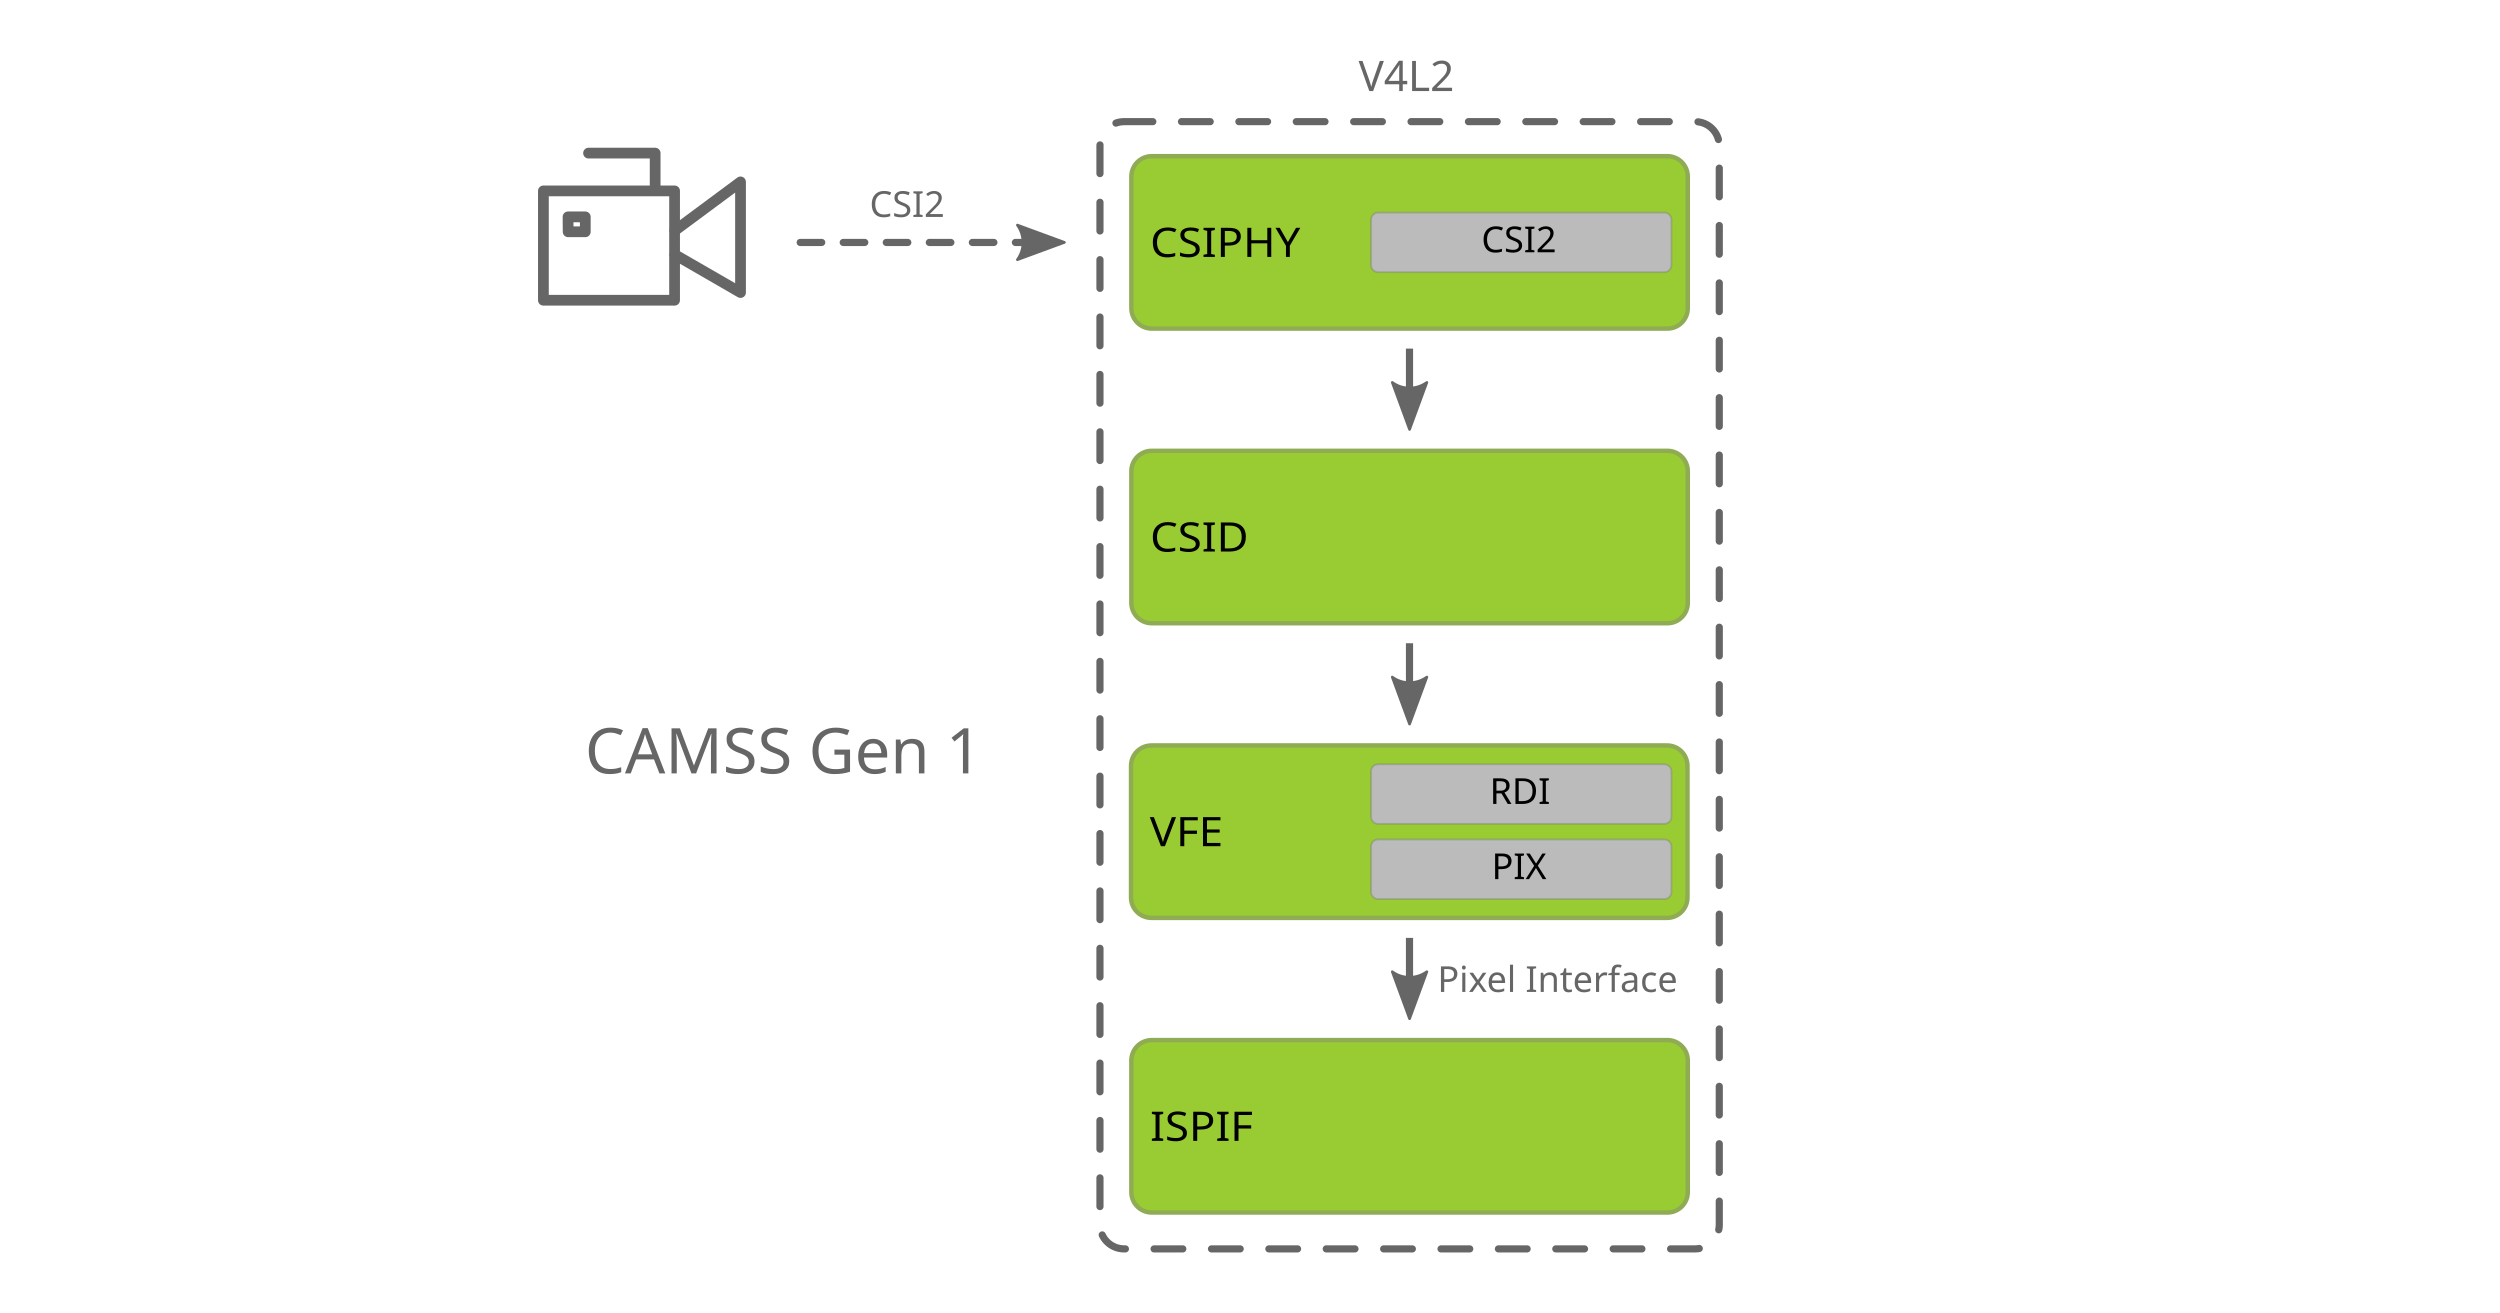
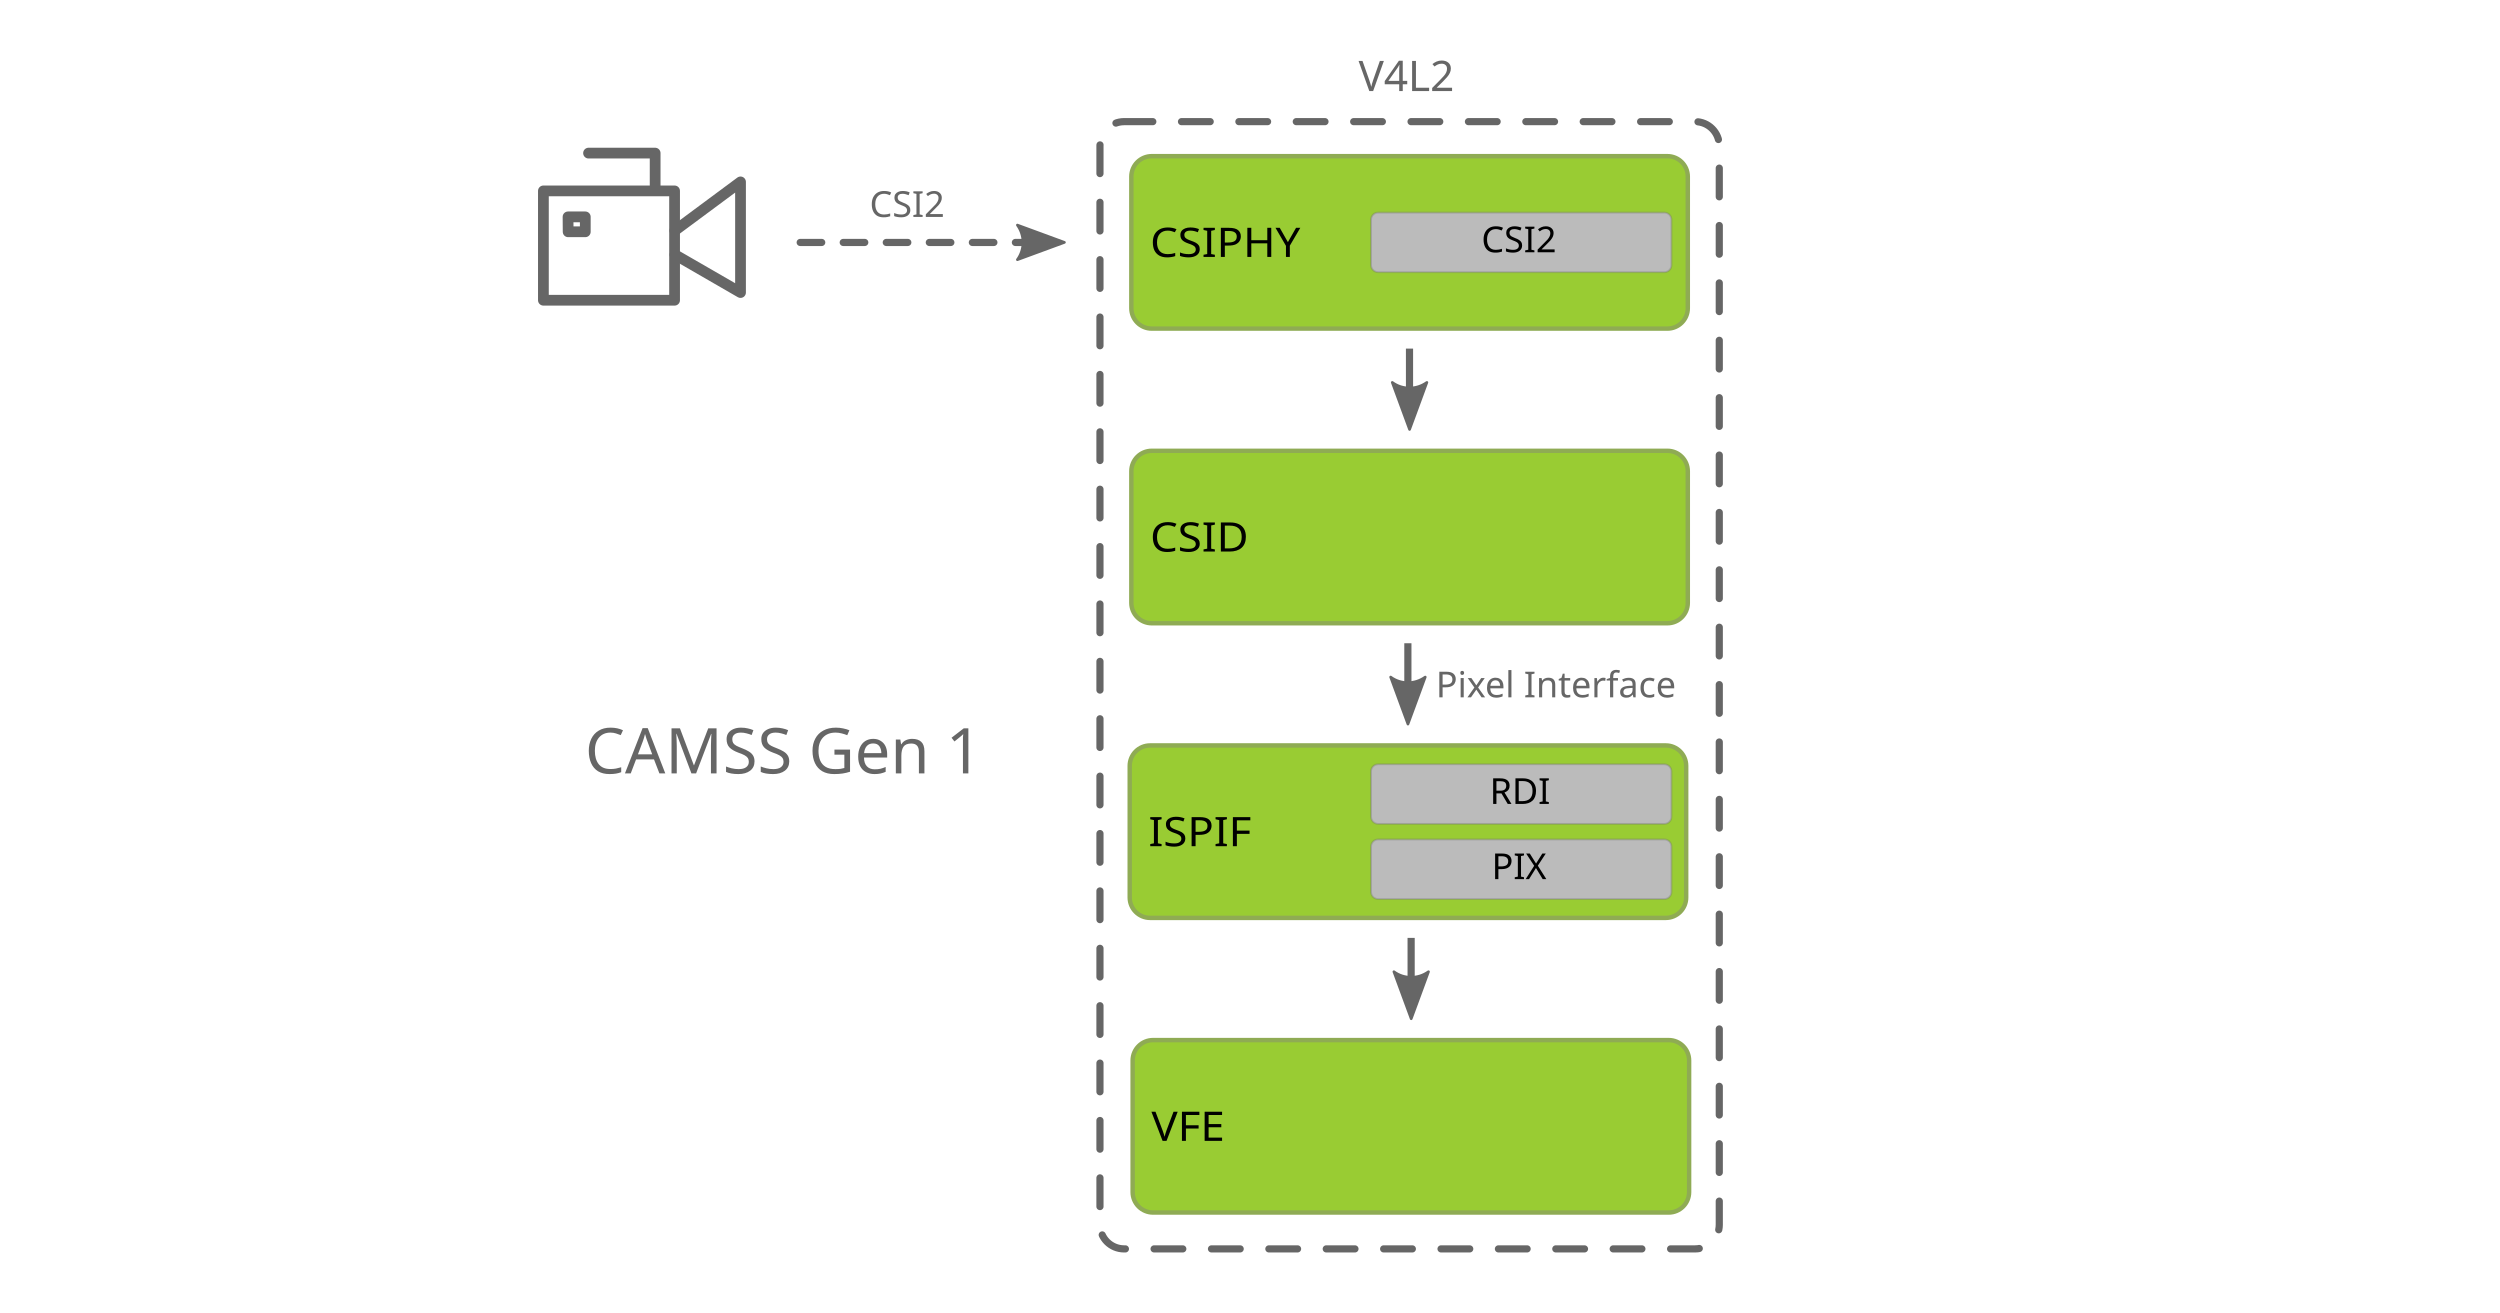
<svg xmlns="http://www.w3.org/2000/svg" width="418.205mm" height="219.522mm" viewBox="0 0 418.205 219.523" version="1.1" id="svg8">
  <defs id="defs2">
    <marker style="overflow:visible" id="marker1917" refX="0" refY="0" orient="auto">
      <path transform="scale(-0.6)" d="M 8.719,4.034 -2.207,0.016 8.719,-4.002 c -1.745,2.372 -1.735,5.617 -6e-7,8.035 z" style="fill:#666666;fill-opacity:1;fill-rule:evenodd;stroke:#666666;stroke-width:0.625;stroke-linejoin:round;stroke-opacity:1" id="path1915" />
    </marker>
    <marker style="overflow:visible" id="Arrow2Mend" refX="0" refY="0" orient="auto">
      <path transform="scale(-0.6)" d="M 8.719,4.034 -2.207,0.016 8.719,-4.002 c -1.745,2.372 -1.735,5.617 -6e-7,8.035 z" style="fill:#666666;fill-opacity:1;fill-rule:evenodd;stroke:#666666;stroke-width:0.625;stroke-linejoin:round;stroke-opacity:1" id="path1303" />
    </marker>
    <marker style="overflow:visible" id="Arrow2Mend-0" refX="0" refY="0" orient="auto">
      <path transform="scale(-0.6)" d="M 8.719,4.034 -2.207,0.016 8.719,-4.002 c -1.745,2.372 -1.735,5.617 -6e-7,8.035 z" style="fill:#666666;fill-opacity:1;fill-rule:evenodd;stroke:#666666;stroke-width:0.625;stroke-linejoin:round;stroke-opacity:1" id="path1303-5" />
    </marker>
    <marker style="overflow:visible" id="Arrow2Mend-1" refX="0" refY="0" orient="auto">
      <path transform="scale(-0.6)" d="M 8.719,4.034 -2.207,0.016 8.719,-4.002 c -1.745,2.372 -1.735,5.617 -6e-7,8.035 z" style="fill:#666666;fill-opacity:1;fill-rule:evenodd;stroke:#666666;stroke-width:0.625;stroke-linejoin:round;stroke-opacity:1" id="path1303-0" />
    </marker>
    <marker style="overflow:visible" id="marker1917-7" refX="0" refY="0" orient="auto">
      <path transform="scale(-0.6)" d="M 8.719,4.034 -2.207,0.016 8.719,-4.002 c -1.745,2.372 -1.735,5.617 -6e-7,8.035 z" style="fill:#666666;fill-opacity:1;fill-rule:evenodd;stroke:#666666;stroke-width:0.625;stroke-linejoin:round;stroke-opacity:1" id="path1915-5" />
    </marker>
    <marker style="overflow:visible" id="marker1917-8" refX="0" refY="0" orient="auto">
      <path transform="scale(-0.6)" d="M 8.719,4.034 -2.207,0.016 8.719,-4.002 c -1.745,2.372 -1.735,5.617 -6e-7,8.035 z" style="fill:#666666;fill-opacity:1;fill-rule:evenodd;stroke:#666666;stroke-width:0.625;stroke-linejoin:round;stroke-opacity:1" id="path1915-1" />
    </marker>
    <marker style="overflow:visible" id="marker1917-7-3" refX="0" refY="0" orient="auto">
      <path transform="scale(-0.6)" d="M 8.719,4.034 -2.207,0.016 8.719,-4.002 c -1.745,2.372 -1.735,5.617 -6e-7,8.035 z" style="fill:#666666;fill-opacity:1;fill-rule:evenodd;stroke:#666666;stroke-width:0.625;stroke-linejoin:round;stroke-opacity:1" id="path1915-5-6" />
    </marker>
    <marker style="overflow:visible" id="Arrow2Mend-9" refX="0" refY="0" orient="auto">
      <path transform="scale(-0.6)" d="M 8.719,4.034 -2.207,0.016 8.719,-4.002 c -1.745,2.372 -1.735,5.617 -6e-7,8.035 z" style="fill:#666666;fill-opacity:1;fill-rule:evenodd;stroke:#666666;stroke-width:0.625;stroke-linejoin:round;stroke-opacity:1" id="path1303-4" />
    </marker>
    <marker style="overflow:visible" id="Arrow2Mend-0-6" refX="0" refY="0" orient="auto">
      <path transform="scale(-0.6)" d="M 8.719,4.034 -2.207,0.016 8.719,-4.002 c -1.745,2.372 -1.735,5.617 -6e-7,8.035 z" style="fill:#666666;fill-opacity:1;fill-rule:evenodd;stroke:#666666;stroke-width:0.625;stroke-linejoin:round;stroke-opacity:1" id="path1303-5-9" />
    </marker>
    <marker style="overflow:visible" id="Arrow2Mend-1-2" refX="0" refY="0" orient="auto">
      <path transform="scale(-0.6)" d="M 8.719,4.034 -2.207,0.016 8.719,-4.002 c -1.745,2.372 -1.735,5.617 -6e-7,8.035 z" style="fill:#666666;fill-opacity:1;fill-rule:evenodd;stroke:#666666;stroke-width:0.625;stroke-linejoin:round;stroke-opacity:1" id="path1303-0-2" />
    </marker>
    <marker style="overflow:visible" id="marker1917-4" refX="0" refY="0" orient="auto">
      <path transform="scale(-0.6)" d="M 8.719,4.034 -2.207,0.016 8.719,-4.002 c -1.745,2.372 -1.735,5.617 -6e-7,8.035 z" style="fill:#666666;fill-opacity:1;fill-rule:evenodd;stroke:#666666;stroke-width:0.625;stroke-linejoin:round;stroke-opacity:1" id="path1915-7" />
    </marker>
    <marker style="overflow:visible" id="Arrow2Mend-9-7" refX="0" refY="0" orient="auto">
      <path transform="scale(-0.6)" d="M 8.719,4.034 -2.207,0.016 8.719,-4.002 c -1.745,2.372 -1.735,5.617 -6e-7,8.035 z" style="fill:#666666;fill-opacity:1;fill-rule:evenodd;stroke:#666666;stroke-width:0.625;stroke-linejoin:round;stroke-opacity:1" id="path1303-4-5" />
    </marker>
    <marker style="overflow:visible" id="Arrow2Mend-0-6-4" refX="0" refY="0" orient="auto">
      <path transform="scale(-0.6)" d="M 8.719,4.034 -2.207,0.016 8.719,-4.002 c -1.745,2.372 -1.735,5.617 -6e-7,8.035 z" style="fill:#666666;fill-opacity:1;fill-rule:evenodd;stroke:#666666;stroke-width:0.625;stroke-linejoin:round;stroke-opacity:1" id="path1303-5-9-8" />
    </marker>
    <marker style="overflow:visible" id="Arrow2Mend-1-2-1" refX="0" refY="0" orient="auto">
      <path transform="scale(-0.6)" d="M 8.719,4.034 -2.207,0.016 8.719,-4.002 c -1.745,2.372 -1.735,5.617 -6e-7,8.035 z" style="fill:#666666;fill-opacity:1;fill-rule:evenodd;stroke:#666666;stroke-width:0.625;stroke-linejoin:round;stroke-opacity:1" id="path1303-0-2-2" />
    </marker>
    <marker style="overflow:visible" id="marker1917-4-8" refX="0" refY="0" orient="auto">
      <path transform="scale(-0.6)" d="M 8.719,4.034 -2.207,0.016 8.719,-4.002 c -1.745,2.372 -1.735,5.617 -6e-7,8.035 z" style="fill:#666666;fill-opacity:1;fill-rule:evenodd;stroke:#666666;stroke-width:0.625;stroke-linejoin:round;stroke-opacity:1" id="path1915-7-9" />
    </marker>
  </defs>
  <g id="layer1" transform="translate(600.9826,-95.7574)">
    <g transform="translate(-0.4692459,44.65543)" id="g961-7">
      <g id="g919" transform="translate(0,-12.7)" />
    </g>
    <text xml:space="preserve" style="font-style:normal;font-weight:normal;font-size:10.583px;line-height:125%;font-family:sans-serif;letter-spacing:0px;word-spacing:0px;fill:#b3b3b3;fill-opacity:1;stroke:none;stroke-width:0.265px;stroke-linecap:butt;stroke-linejoin:miter;stroke-opacity:1" x="23.548" y="111.527" id="text5046" />
    <flowRoot xml:space="preserve" id="flowRoot2237" style="font-style:normal;font-weight:normal;font-size:40px;line-height:125%;font-family:sans-serif;letter-spacing:0px;word-spacing:0px;fill:#000000;fill-opacity:1;stroke:none;stroke-width:1px;stroke-linecap:butt;stroke-linejoin:miter;stroke-opacity:1" transform="matrix(0.2645833,0,0,0.2645833,-35.27708,50.58569)">
      <flowRegion id="flowRegion2239">
        <rect id="rect2241" width="403.458" height="135.306" x="357.946" y="-11.996" />
      </flowRegion>
      <flowPara id="flowPara2243" />
    </flowRoot>
    <text xml:space="preserve" style="font-style:normal;font-weight:normal;font-size:10.583px;line-height:125%;font-family:sans-serif;letter-spacing:0px;word-spacing:0px;fill:#000000;fill-opacity:1;stroke:none;stroke-width:0.265px;stroke-linecap:butt;stroke-linejoin:miter;stroke-opacity:1" x="81.168" y="-3.607" id="text2341" />
    <text xml:space="preserve" style="font-style:normal;font-weight:normal;font-size:10.583px;line-height:125%;font-family:sans-serif;letter-spacing:0px;word-spacing:0px;fill:#000000;fill-opacity:1;stroke:none;stroke-width:0.265px;stroke-linecap:butt;stroke-linejoin:miter;stroke-opacity:1" x="12.564" y="15.843" id="text3095" />
    <g id="g1570" transform="translate(0,-22.02106)" />
    <g id="g1162" transform="translate(-393.8208,155.6104)">
      <rect ry="3.412" style="fill:#99cc33;fill-opacity:1;stroke:#8fab54;stroke-width:0.742;stroke-miterlimit:4;stroke-dasharray:none;stroke-opacity:1;image-rendering:auto" y="-33.731" x="-17.909" height="28.849" width="93.087" id="rect3699-3-5" />
      <text transform="scale(1.037091,0.9642359)" id="text4782-5-6" y="-17.501" x="-14.237" style="font-style:normal;font-weight:normal;font-size:15.698px;line-height:125%;font-family:sans-serif;letter-spacing:0px;word-spacing:0px;fill:#000000;fill-opacity:1;stroke:none;stroke-width:0.392px;stroke-linecap:butt;stroke-linejoin:miter;stroke-opacity:1" xml:space="preserve">
        <tspan style="font-size:7.056px;stroke-width:0.392px" y="-17.501" x="-14.237" id="tspan4780-3-9">CSIPHY</tspan>
      </text>
    </g>
    <g id="g1672" transform="translate(-277.0868,180.386)">
      <rect ry="1.179" style="fill:#bbbbbb;fill-opacity:1;stroke:#707070;stroke-width:0.32;stroke-miterlimit:4;stroke-dasharray:none;stroke-opacity:0.338;image-rendering:auto" y="-49.069" x="-94.547" height="9.973" width="50.256" id="rect3699-1-0-3" />
      <text id="text4864-6-7" y="-42.428" x="-76.077" style="font-style:normal;font-weight:normal;font-size:5.997px;line-height:125%;font-family:sans-serif;letter-spacing:0px;word-spacing:0px;fill:#000000;fill-opacity:1;stroke:none;stroke-width:0.265px;stroke-linecap:butt;stroke-linejoin:miter;stroke-opacity:1" xml:space="preserve">
        <tspan id="tspan5382" style="font-size:5.997px;stroke-width:0.265px" y="-42.428" x="-76.077">CSI2</tspan>
      </text>
    </g>
    <text id="text4864-6-7-4" y="132.047" x="-455.509" style="font-style:normal;font-weight:normal;font-size:5.997px;line-height:125%;font-family:sans-serif;letter-spacing:0px;word-spacing:0px;fill:#666666;fill-opacity:1;stroke:none;stroke-width:0.265;stroke-linecap:butt;stroke-linejoin:miter;stroke-miterlimit:3.9;stroke-dasharray:none;stroke-opacity:1" xml:space="preserve">
      <tspan id="tspan5382-8" style="font-size:5.997px;fill:#666666;fill-opacity:1;stroke-width:0.265;stroke-miterlimit:3.9;stroke-dasharray:none" y="132.047" x="-455.509">CSI2</tspan>
    </text>
-     <text id="text4864-6-7-4-4" y="261.695" x="-360.516" style="font-style:normal;font-weight:normal;font-size:5.997px;line-height:125%;font-family:sans-serif;letter-spacing:0px;word-spacing:0px;fill:#666666;fill-opacity:1;stroke:none;stroke-width:0.265;stroke-linecap:butt;stroke-linejoin:miter;stroke-miterlimit:3.9;stroke-dasharray:none;stroke-opacity:1" xml:space="preserve">
-       <tspan id="tspan5382-8-7" style="font-size:5.997px;fill:#666666;fill-opacity:1;stroke-width:0.265;stroke-miterlimit:3.9;stroke-dasharray:none" y="261.695" x="-360.516">Pixel Interface</tspan>
-     </text>
    <g id="g1136" transform="translate(-396.4666,77.90103)">
      <path style="fill:none;fill-rule:evenodd;stroke:#666666;stroke-width:1.8;stroke-linecap:round;stroke-linejoin:round;stroke-miterlimit:4;stroke-dasharray:none;stroke-opacity:1" d="m -113.616,68.078 v -18.286 h 21.944 v 18.286 z" id="path1124" />
      <path style="fill:none;fill-rule:evenodd;stroke:#666666;stroke-width:1.8;stroke-linecap:round;stroke-linejoin:round;stroke-miterlimit:4;stroke-dasharray:none;stroke-opacity:1" d="m -109.494,54.135 h 2.885 v 2.495 h -2.866 z" id="path1126" />
      <path style="fill:none;fill-rule:evenodd;stroke:#666666;stroke-width:1.8;stroke-linecap:round;stroke-linejoin:round;stroke-miterlimit:4;stroke-dasharray:none;stroke-opacity:1" d="M -94.922,48.877 V 43.47 H -106.063" id="path1128" />
      <path style="fill:none;fill-rule:evenodd;stroke:#666666;stroke-width:1.8;stroke-linecap:round;stroke-linejoin:round;stroke-miterlimit:4;stroke-dasharray:none;stroke-opacity:1" d="m -91.622,56.43 10.981,-8.143 v 18.504 l -10.969,-6.333" id="path1130" />
    </g>
    <rect style="fill:none;fill-opacity:0.784;stroke:#666666;stroke-width:1.2;stroke-linecap:round;stroke-linejoin:round;stroke-miterlimit:4;stroke-dasharray:4.8, 4.8;stroke-dashoffset:0;stroke-opacity:1" id="rect866" width="103.601" height="188.569" x="-416.979" y="116.106" ry="4.041" />
    <text xml:space="preserve" style="font-style:normal;font-variant:normal;font-weight:normal;font-stretch:normal;font-size:10.583px;line-height:125%;font-family:sans-serif;-inkscape-font-specification:'sans-serif, Normal';font-variant-ligatures:normal;font-variant-caps:normal;font-variant-numeric:normal;font-variant-east-asian:normal;letter-spacing:0px;word-spacing:0px;fill:#666666;fill-opacity:1;stroke:none;stroke-width:0.265px;stroke-linecap:butt;stroke-linejoin:miter;stroke-opacity:1" x="-503.127" y="225.138" id="text5050-0-4-8-3">
      <tspan x="-503.127" y="225.138" id="tspan3091" style="stroke-width:0.265px">CAMSS Gen 1</tspan>
    </text>
    <g id="g1172-3" transform="translate(-393.8208,204.8989)">
      <g id="g1162-0">
        <rect ry="3.412" style="fill:#99cc33;fill-opacity:1;stroke:#8fab54;stroke-width:0.742;stroke-miterlimit:4;stroke-dasharray:none;stroke-opacity:1;image-rendering:auto" y="-33.731" x="-17.909" height="28.849" width="93.087" id="rect3699-3-5-3" />
        <text transform="scale(1.037091,0.9642359)" id="text4782-5-6-0" y="-17.501" x="-14.237" style="font-style:normal;font-weight:normal;font-size:15.698px;line-height:125%;font-family:sans-serif;letter-spacing:0px;word-spacing:0px;fill:#000000;fill-opacity:1;stroke:none;stroke-width:0.392px;stroke-linecap:butt;stroke-linejoin:miter;stroke-opacity:1" xml:space="preserve">
          <tspan style="font-size:7.056px;stroke-width:0.392px" y="-17.501" x="-14.237" id="tspan4780-3-9-92">CSID</tspan>
        </text>
      </g>
    </g>
-     <g id="g1172-9" transform="translate(-393.875,254.1874)">
-       <g id="g1162-4">
-         <rect ry="3.412" style="fill:#99cc33;fill-opacity:1;stroke:#8fab54;stroke-width:0.742;stroke-miterlimit:4;stroke-dasharray:none;stroke-opacity:1;image-rendering:auto" y="-33.731" x="-17.909" height="28.849" width="93.087" id="rect3699-3-5-6" />
-         <text transform="scale(1.037091,0.9642359)" id="text4782-5-6-9" y="-17.501" x="-14.237" style="font-style:normal;font-weight:normal;font-size:15.698px;line-height:125%;font-family:sans-serif;letter-spacing:0px;word-spacing:0px;fill:#000000;fill-opacity:1;stroke:none;stroke-width:0.392px;stroke-linecap:butt;stroke-linejoin:miter;stroke-opacity:1" xml:space="preserve">
-           <tspan style="font-size:7.056px;stroke-width:0.392px" y="-17.501" x="-14.237" id="tspan4780-3-9-2">VFE</tspan>
-         </text>
+     <path style="fill:none;fill-rule:evenodd;stroke:#666666;stroke-width:1.2;stroke-linecap:butt;stroke-linejoin:miter;stroke-miterlimit:4;stroke-dasharray:none;stroke-opacity:1;marker-end:url(#Arrow2Mend-9-7)" d="m -365.198,154.073 v 11.936" id="path1274" />
+     <g id="g1050" transform="translate(0.2720723,49.28851)">
+       <g id="g1172-9" transform="translate(-393.875,254.1874)">
+         <g id="g1162-4">
+           <rect ry="3.412" style="fill:#99cc33;fill-opacity:1;stroke:#8fab54;stroke-width:0.742;stroke-miterlimit:4;stroke-dasharray:none;stroke-opacity:1;image-rendering:auto" y="-33.731" x="-17.909" height="28.849" width="93.087" id="rect3699-3-5-6" />
+           <text transform="scale(1.037091,0.9642359)" id="text4782-5-6-9" y="-17.501" x="-14.237" style="font-style:normal;font-weight:normal;font-size:15.698px;line-height:125%;font-family:sans-serif;letter-spacing:0px;word-spacing:0px;fill:#000000;fill-opacity:1;stroke:none;stroke-width:0.392px;stroke-linecap:butt;stroke-linejoin:miter;stroke-opacity:1" xml:space="preserve">
+             <tspan style="font-size:7.056px;stroke-width:0.392px" y="-17.501" x="-14.237" id="tspan4780-3-9-2">VFE</tspan>
+           </text>
+         </g>
      </g>
+       <path style="fill:none;fill-rule:evenodd;stroke:#666666;stroke-width:1.2;stroke-linecap:butt;stroke-linejoin:miter;stroke-miterlimit:4;stroke-dasharray:none;stroke-opacity:1;marker-end:url(#Arrow2Mend-0-6-4)" d="M -365.198,203.361 V 215.297" id="path1274-1" />
    </g>
-     <g id="g1172-8" transform="translate(-393.8208,303.4759)">
-       <g id="g1162-1">
-         <rect ry="3.412" style="fill:#99cc33;fill-opacity:1;stroke:#8fab54;stroke-width:0.742;stroke-miterlimit:4;stroke-dasharray:none;stroke-opacity:1;image-rendering:auto" y="-33.731" x="-17.909" height="28.849" width="93.087" id="rect3699-3-5-2" />
-         <text transform="scale(1.037091,0.9642359)" id="text4782-5-6-8" y="-17.501" x="-14.237" style="font-style:normal;font-weight:normal;font-size:15.698px;line-height:125%;font-family:sans-serif;letter-spacing:0px;word-spacing:0px;fill:#000000;fill-opacity:1;stroke:none;stroke-width:0.392px;stroke-linecap:butt;stroke-linejoin:miter;stroke-opacity:1" xml:space="preserve">
-           <tspan style="font-size:7.056px;stroke-width:0.392px" y="-17.501" x="-14.237" id="tspan4780-3-9-93">ISPIF</tspan>
-         </text>
+     <g id="g1024" transform="translate(-0.2720723,-49.28851)">
+       <text id="text4864-6-7-4-4" y="261.695" x="-360.516" style="font-style:normal;font-weight:normal;font-size:5.997px;line-height:125%;font-family:sans-serif;letter-spacing:0px;word-spacing:0px;fill:#666666;fill-opacity:1;stroke:none;stroke-width:0.265;stroke-linecap:butt;stroke-linejoin:miter;stroke-miterlimit:3.9;stroke-dasharray:none;stroke-opacity:1" xml:space="preserve">
+         <tspan id="tspan5382-8-7" style="font-size:5.997px;fill:#666666;fill-opacity:1;stroke-width:0.265;stroke-miterlimit:3.9;stroke-dasharray:none" y="261.695" x="-360.516">Pixel Interface</tspan>
+       </text>
+       <g id="g1172-8" transform="translate(-393.8208,303.4759)">
+         <g id="g1162-1">
+           <rect ry="3.412" style="fill:#99cc33;fill-opacity:1;stroke:#8fab54;stroke-width:0.742;stroke-miterlimit:4;stroke-dasharray:none;stroke-opacity:1;image-rendering:auto" y="-33.731" x="-17.909" height="28.849" width="93.087" id="rect3699-3-5-2" />
+           <text transform="scale(1.037091,0.9642359)" id="text4782-5-6-8" y="-17.501" x="-14.237" style="font-style:normal;font-weight:normal;font-size:15.698px;line-height:125%;font-family:sans-serif;letter-spacing:0px;word-spacing:0px;fill:#000000;fill-opacity:1;stroke:none;stroke-width:0.392px;stroke-linecap:butt;stroke-linejoin:miter;stroke-opacity:1" xml:space="preserve">
+             <tspan style="font-size:7.056px;stroke-width:0.392px" y="-17.501" x="-14.237" id="tspan4780-3-9-93">ISPIF</tspan>
+           </text>
+         </g>
      </g>
+       <path style="fill:none;fill-rule:evenodd;stroke:#666666;stroke-width:1.2;stroke-linecap:butt;stroke-linejoin:miter;stroke-miterlimit:4;stroke-dasharray:none;stroke-opacity:1;marker-end:url(#Arrow2Mend-1-2-1)" d="m -365.198,252.65 v 11.936" id="path1274-8" />
    </g>
-     <path style="fill:none;fill-rule:evenodd;stroke:#666666;stroke-width:1.2;stroke-linecap:butt;stroke-linejoin:miter;stroke-miterlimit:4;stroke-dasharray:none;stroke-opacity:1;marker-end:url(#Arrow2Mend-9-7)" d="m -365.198,154.073 v 11.936" id="path1274" />
-     <path style="fill:none;fill-rule:evenodd;stroke:#666666;stroke-width:1.2;stroke-linecap:butt;stroke-linejoin:miter;stroke-miterlimit:4;stroke-dasharray:none;stroke-opacity:1;marker-end:url(#Arrow2Mend-0-6-4)" d="M -365.198,203.361 V 215.297" id="path1274-1" />
-     <path style="fill:none;fill-rule:evenodd;stroke:#666666;stroke-width:1.2;stroke-linecap:butt;stroke-linejoin:miter;stroke-miterlimit:4;stroke-dasharray:none;stroke-opacity:1;marker-end:url(#Arrow2Mend-1-2-1)" d="m -365.198,252.65 v 11.936" id="path1274-8" />
    <path style="fill:none;fill-rule:evenodd;stroke:#666666;stroke-width:1.2;stroke-linecap:round;stroke-linejoin:miter;stroke-miterlimit:3.9;stroke-dasharray:3.6, 3.6;stroke-dashoffset:0;stroke-opacity:1;marker-end:url(#marker1917-4-8)" d="m -467.125,136.315 h 38.159 4.452" id="path1873" />
    <text xml:space="preserve" style="font-style:normal;font-variant:normal;font-weight:normal;font-stretch:normal;font-size:7.056px;line-height:125%;font-family:sans-serif;-inkscape-font-specification:'sans-serif, Normal';font-variant-ligatures:normal;font-variant-caps:normal;font-variant-numeric:normal;font-variant-east-asian:normal;letter-spacing:0px;word-spacing:0px;fill:#666666;fill-opacity:1;stroke:none;stroke-width:0.265px;stroke-linecap:butt;stroke-linejoin:miter;stroke-opacity:1" x="-373.72" y="110.994" id="text5050-0-4-8-3-1">
      <tspan x="-373.72" y="110.994" id="tspan3091-0" style="stroke-width:0.265px">V4L2</tspan>
    </text>
    <g id="g1730" transform="translate(-277.0868,178.9466)">
      <g id="g1672-1" transform="translate(0,93.72864)">
        <rect ry="1.179" style="fill:#bbbbbb;fill-opacity:1;stroke:#707070;stroke-width:0.32;stroke-miterlimit:4;stroke-dasharray:none;stroke-opacity:0.338;image-rendering:auto" y="-49.069" x="-94.547" height="9.973" width="50.256" id="rect3699-1-0-3-0" />
        <text id="text4864-6-7-8" y="-42.428" x="-74.696" style="font-style:normal;font-weight:normal;font-size:5.997px;line-height:125%;font-family:sans-serif;letter-spacing:0px;word-spacing:0px;fill:#000000;fill-opacity:1;stroke:none;stroke-width:0.265px;stroke-linecap:butt;stroke-linejoin:miter;stroke-opacity:1" xml:space="preserve">
          <tspan id="tspan5382-5" style="font-size:5.997px;stroke-width:0.265px" y="-42.428" x="-74.696">RDI</tspan>
        </text>
      </g>
      <g id="g1672-1-0" transform="translate(0,106.3042)">
        <rect ry="1.179" style="fill:#bbbbbb;fill-opacity:1;stroke:#707070;stroke-width:0.32;stroke-miterlimit:4;stroke-dasharray:none;stroke-opacity:0.338;image-rendering:auto" y="-49.069" x="-94.547" height="9.973" width="50.256" id="rect3699-1-0-3-0-6" />
        <text id="text4864-6-7-8-4" y="-42.428" x="-74.367" style="font-style:normal;font-weight:normal;font-size:5.997px;line-height:125%;font-family:sans-serif;letter-spacing:0px;word-spacing:0px;fill:#000000;fill-opacity:1;stroke:none;stroke-width:0.265px;stroke-linecap:butt;stroke-linejoin:miter;stroke-opacity:1" xml:space="preserve">
          <tspan id="tspan5382-5-6" style="font-size:5.997px;stroke-width:0.265px" y="-42.428" x="-74.367">PIX</tspan>
        </text>
      </g>
    </g>
  </g>
</svg>
